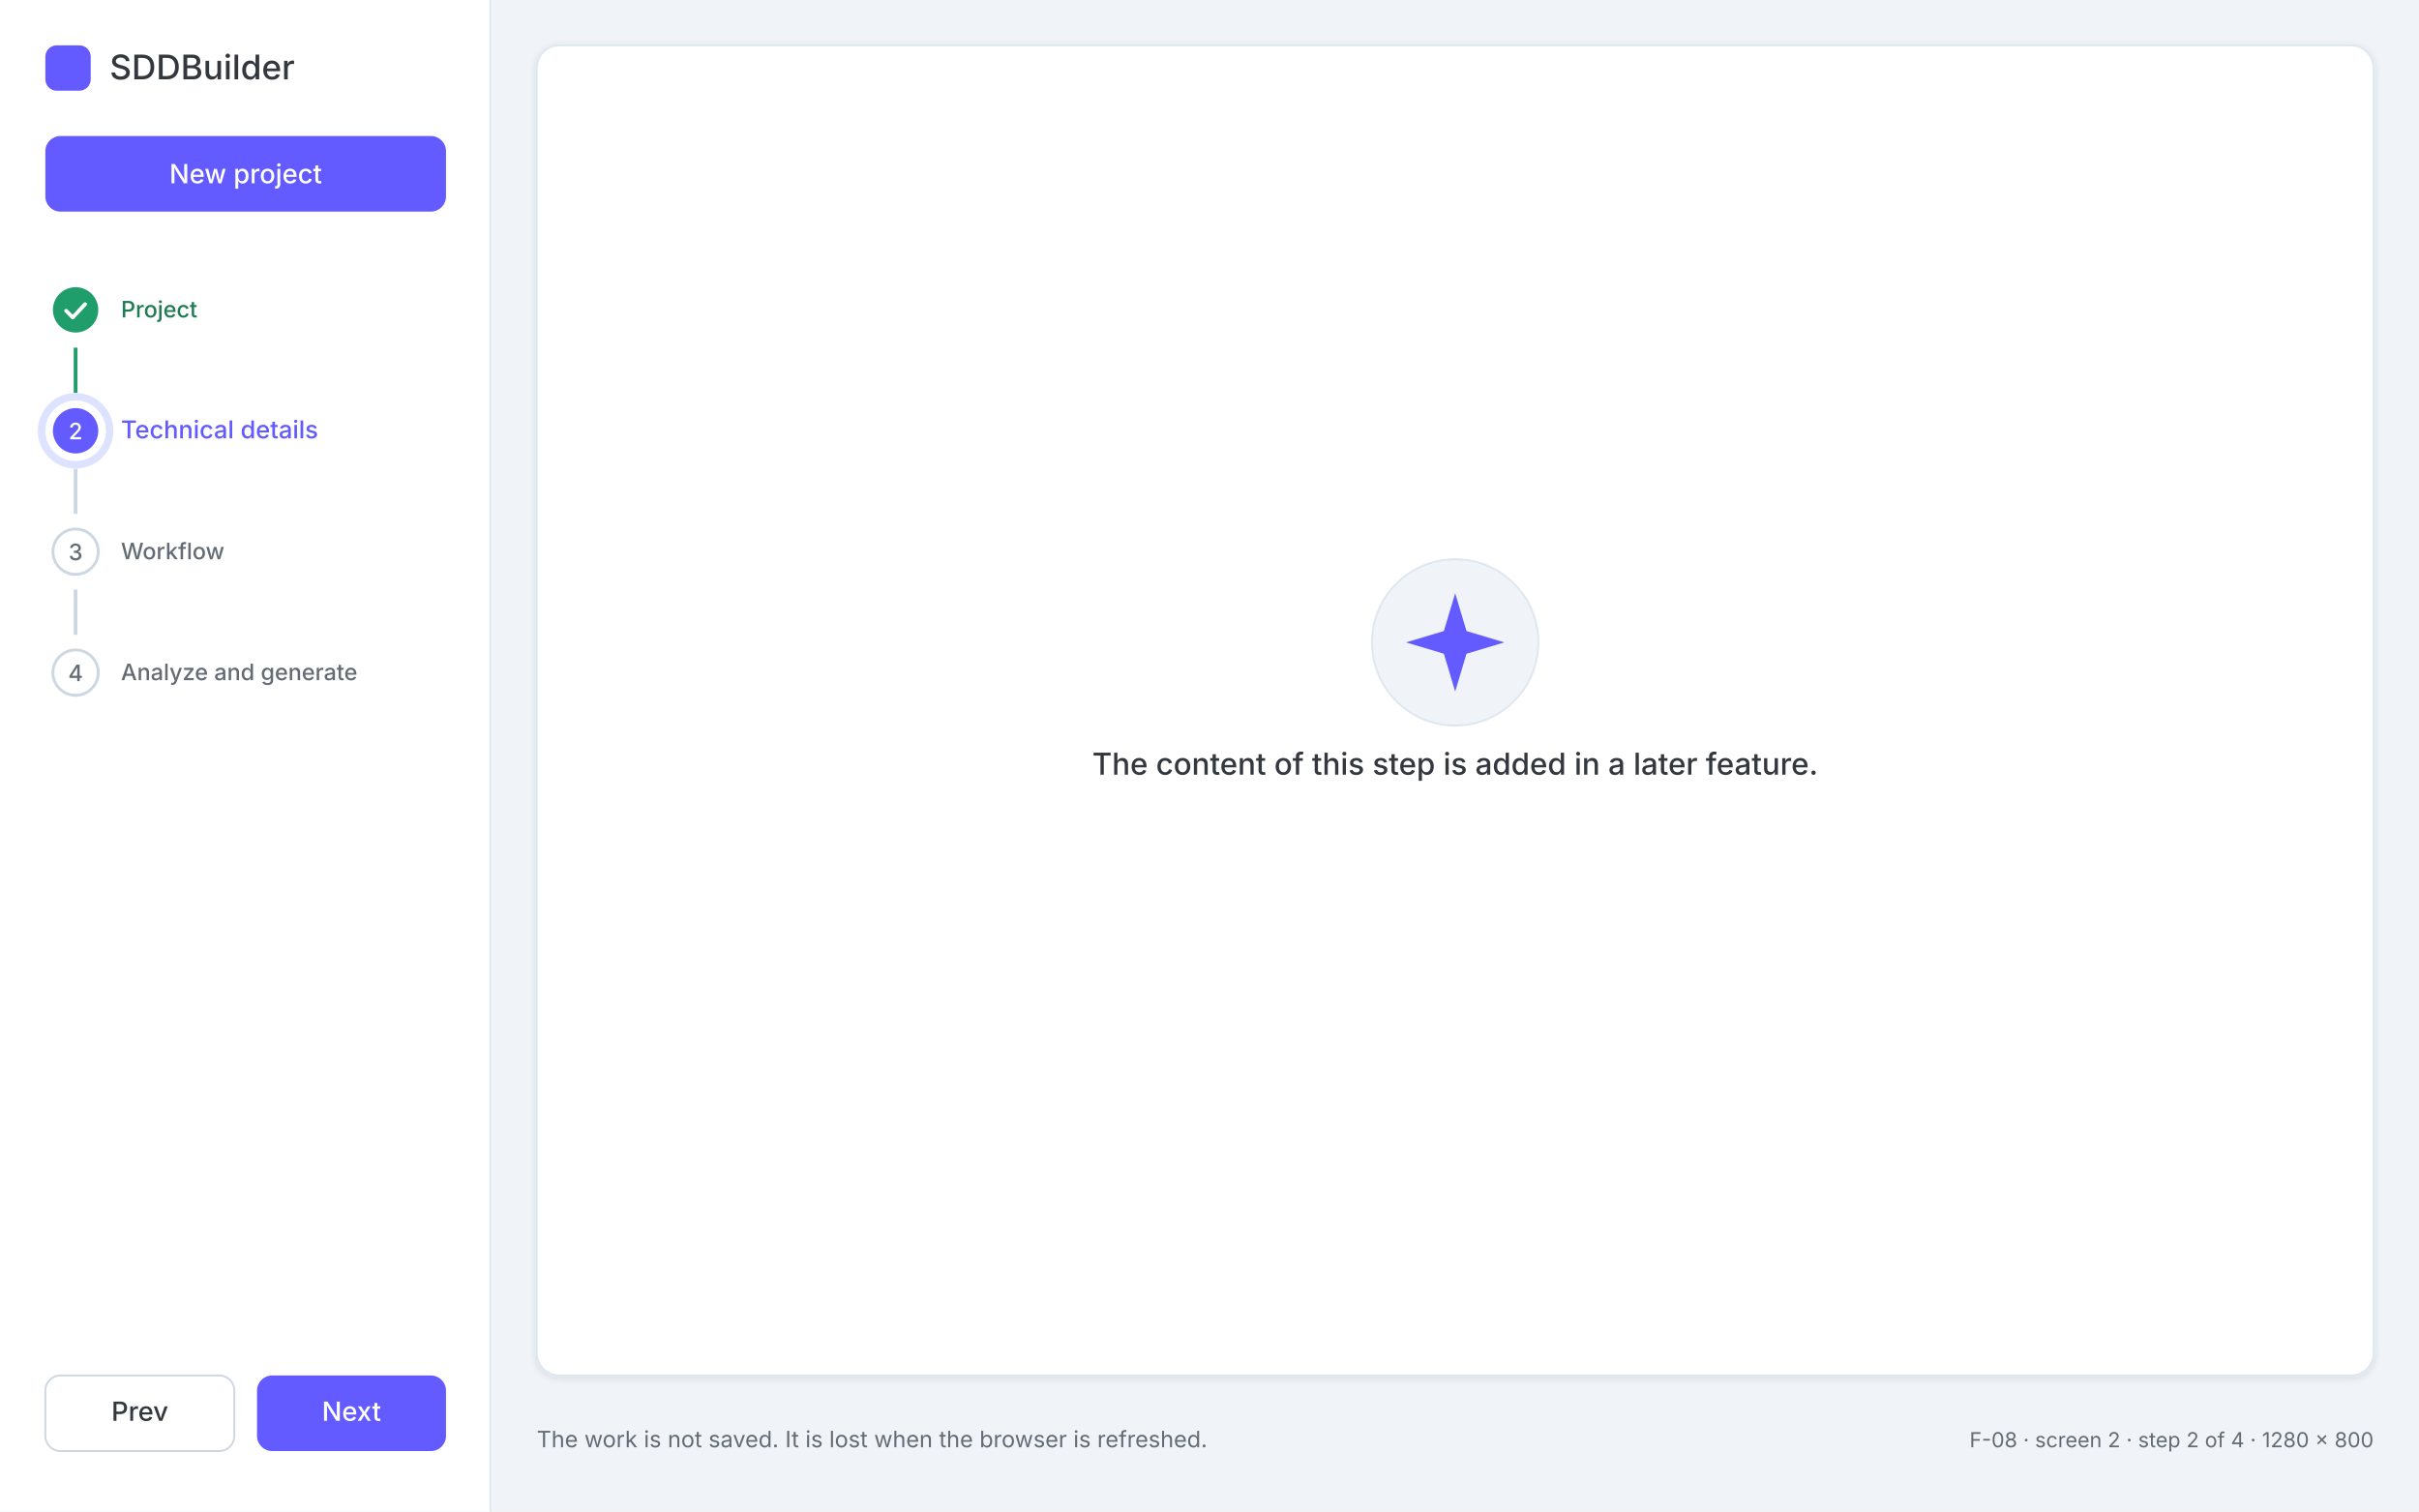
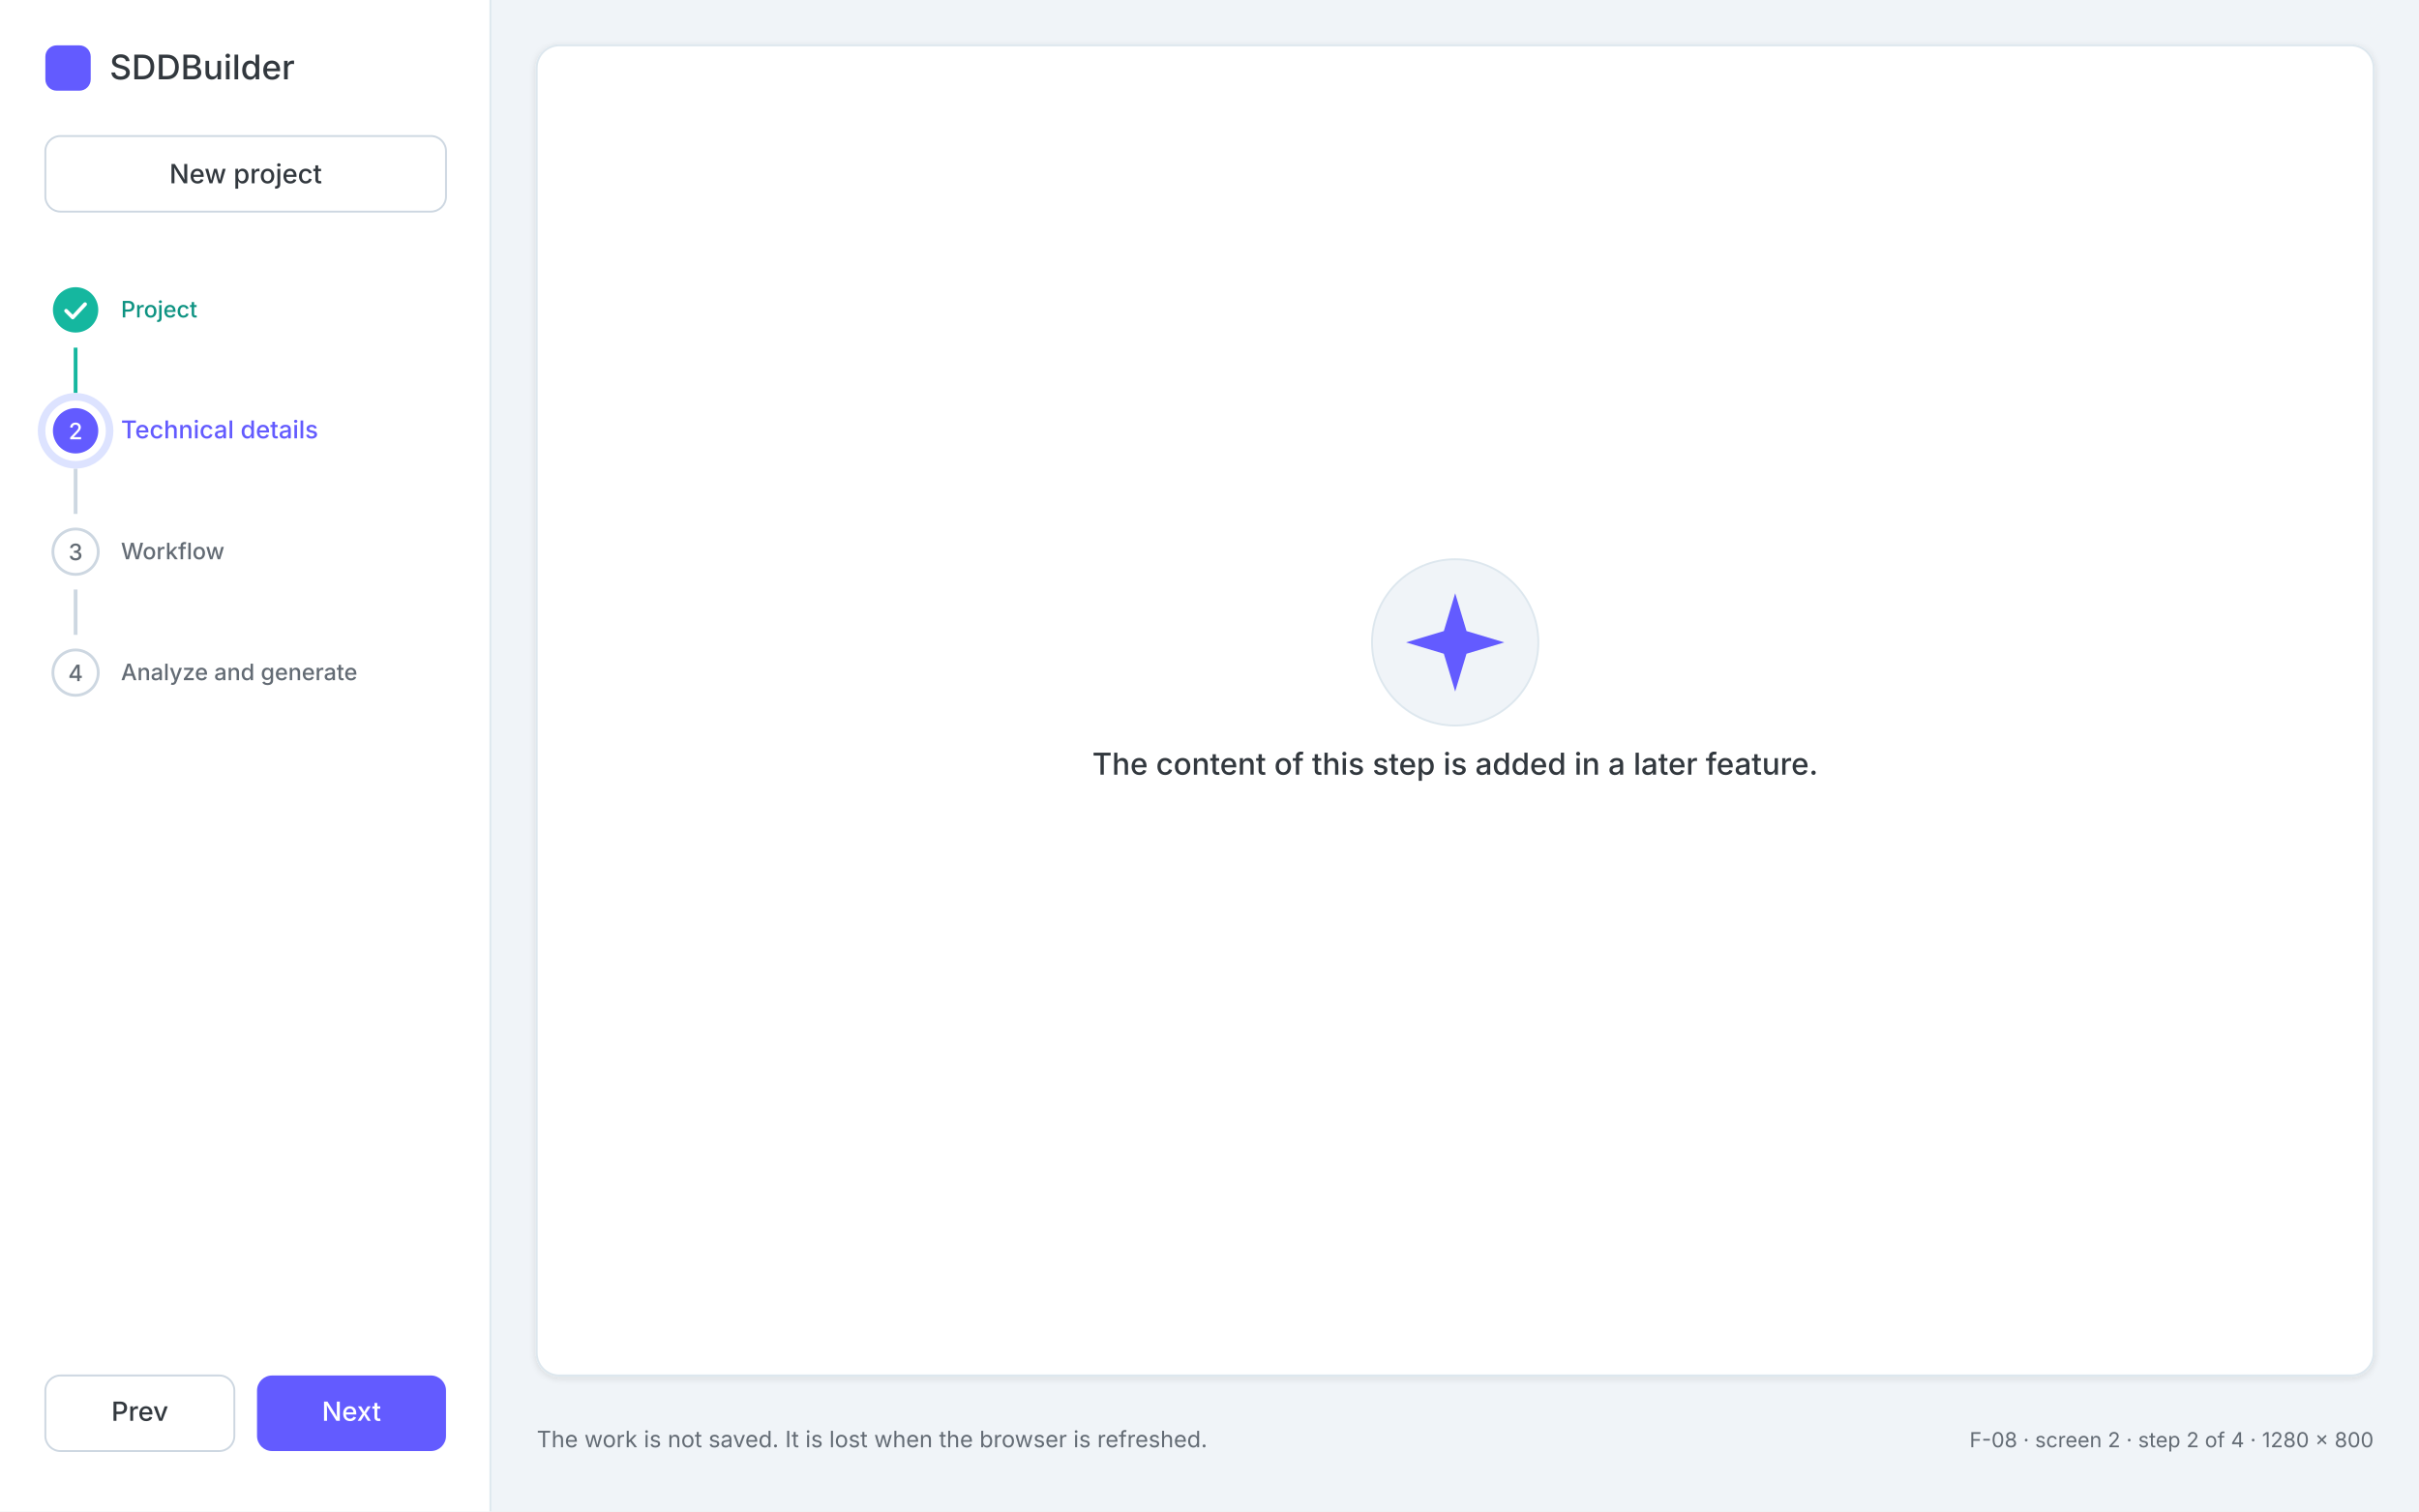
<svg xmlns="http://www.w3.org/2000/svg" width="1280" height="800" viewBox="0 0 1280 800">
  <defs>
    <filter id="sh" x="-5%" y="-5%" width="110%" height="115%">
      <feDropShadow dx="0" dy="1" stdDeviation="2" flood-color="#32383E" flood-opacity="0.12" />
    </filter>
  </defs>
  <style>
text{font-family:Inter,system-ui,-apple-system,"Segoe UI",sans-serif;font-size:13px;fill:#32383E}
.brand{font-size:18px;font-weight:500}
.btnText{font-size:14px;font-weight:500;fill:#FFFFFF}
.btnDark{font-size:14px;font-weight:500;fill:#32383E}
.navOff{font-size:14px;font-weight:500;fill:#9FA6AD}
.muted{font-size:12px;fill:#636B74}
.caption{font-size:11px;fill:#636B74}
.label-cur{font-size:13px;font-weight:500;fill:#635BFF}
- .label-done{font-size:12px;font-weight:500;fill:#1F7A55}
+ .label-done{font-size:12px;font-weight:500;fill:#0E9382}
.label-todo{font-size:12px;font-weight:500;fill:#636B74}
.num{font-size:12px;font-weight:500;fill:#FFFFFF}
.num-todo{font-size:12px;font-weight:500;fill:#636B74}
.ph{font-size:16px;font-weight:500;fill:#32383E}
.div{stroke:#DDE7EE;stroke-width:1}
.card{fill:#FFFFFF;stroke:#DDE7EE}
.btnP{fill:#635BFF}
.btn{fill:#FFFFFF;stroke:#CDD7E1}
.btnOff{fill:#F0F4F8;stroke:#DDE7EE}
.ring{fill:none;stroke:#DDE3FF;stroke-width:4}
.node-todo{fill:#FFFFFF;stroke:#CDD7E1;stroke-width:1.5}
.node-cur{fill:#635BFF}
- .node-done{fill:#1F9D6B}
+ .node-done{fill:#15B79F}
.check{fill:none;stroke:#FFFFFF;stroke-width:2;stroke-linecap:round;stroke-linejoin:round}
.line-todo{stroke:#CDD7E1;stroke-width:2}
- .line-done{stroke:#1F9D6B;stroke-width:2}
+ .line-done{stroke:#15B79F;stroke-width:2}
</style>
  <rect width="1280" height="800" fill="#F0F4F8" />
  <rect x="0" y="0" width="260" height="800" fill="#FFFFFF" />
  <rect x="259" y="0" width="1" height="800" fill="#DDE7EE" />
  <rect x="24" y="24" width="24" height="24" rx="6" fill="#635BFF" />
  <text x="58" y="42" class="brand">SDDBuilder</text>
-   <rect x="24" y="72" width="212" height="40" rx="8" class="btnP" />
-   <text x="130" y="97" class="btnText" text-anchor="middle">New project</text>
+   <rect x="24" y="72" width="212" height="40" rx="8" class="btn" />
+   <text x="130" y="97" class="btnDark" text-anchor="middle">New project</text>
  <line x1="40" y1="184" x2="40" y2="208" class="line-done" />
  <line x1="40" y1="248" x2="40" y2="272" class="line-todo" />
  <line x1="40" y1="312" x2="40" y2="336" class="line-todo" />
  <circle class="node-done" cx="40" cy="164" r="12" />
  <path class="check" d="M35 164.5 L38.5 168 L45 161" />
  <text class="label-done" x="64" y="168">Project</text>
  <circle class="ring" cx="40" cy="228" r="18" />
  <circle class="node-cur" cx="40" cy="228" r="12" />
  <text class="num" x="40" y="232.5" text-anchor="middle">2</text>
  <text class="label-cur" x="64" y="232">Technical details</text>
  <circle class="node-todo" cx="40" cy="292" r="12" />
  <text class="num-todo" x="40" y="296.5" text-anchor="middle">3</text>
  <text class="label-todo" x="64" y="296">Workflow</text>
  <circle class="node-todo" cx="40" cy="356" r="12" />
  <text class="num-todo" x="40" y="360.5" text-anchor="middle">4</text>
  <text class="label-todo" x="64" y="360">Analyze and generate</text>
  <g>
    <rect class="btn" x="24" y="728" width="100" height="40" rx="8" />
    <text class="btnDark" x="74" y="752" text-anchor="middle">Prev</text>
  </g>
  <g>
    <rect class="btnP" x="136" y="728" width="100" height="40" rx="8" />
    <text class="btnText" x="186" y="752" text-anchor="middle">Next</text>
  </g>
  <rect x="284" y="24" width="972" height="704" rx="12" class="card" filter="url(#sh)" />
  <circle cx="770" cy="340" r="44" fill="#F0F4F8" stroke="#DDE7EE" />
  <path d="M770 314 L776 334 L796 340 L776 346 L770 366 L764 346 L744 340 L764 334 Z" fill="#635BFF" />
  <text class="ph" x="770" y="410" text-anchor="middle">The content of this step is added in a later feature.</text>
  <text x="284" y="766" class="muted">The work is not saved. It is lost when the browser is refreshed.</text>
  <text x="1256" y="766" class="caption" text-anchor="end">F-08 · screen 2 · step 2 of 4 · 1280 × 800</text>
</svg>
